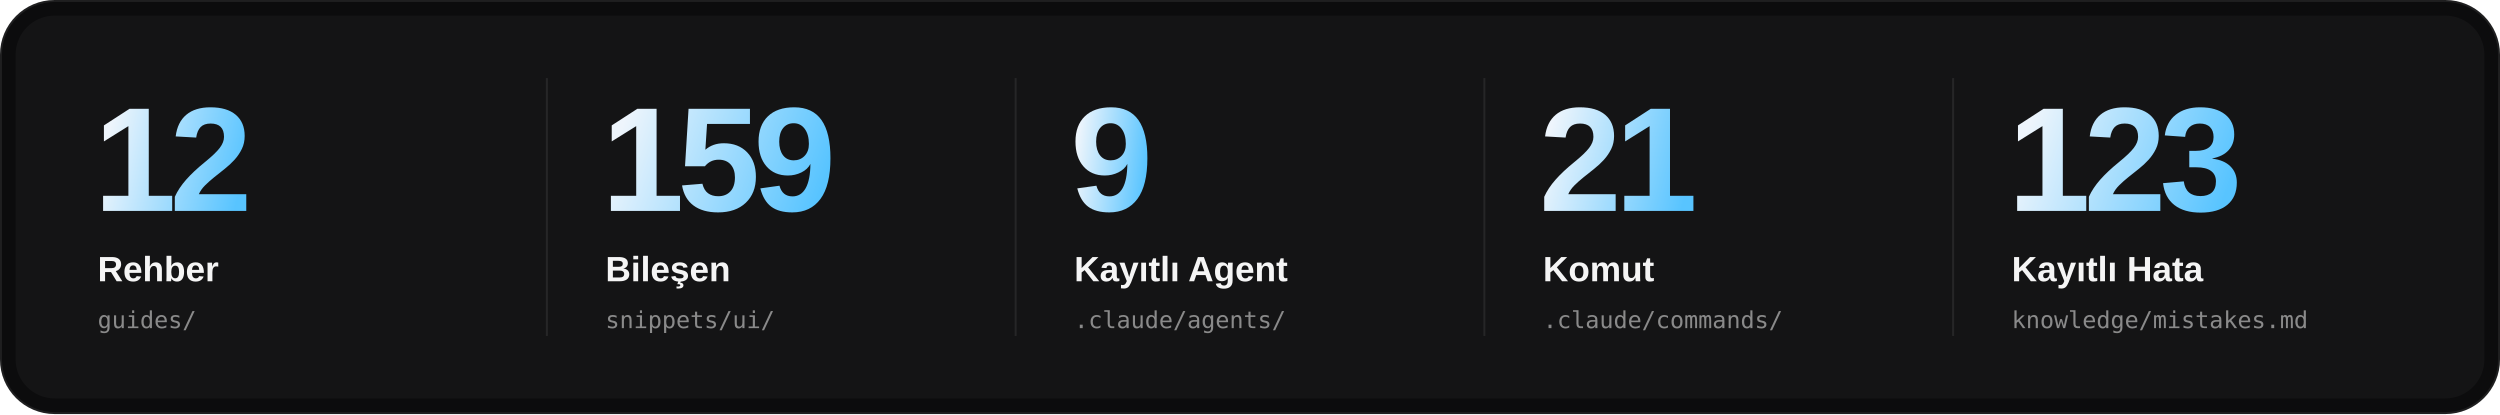
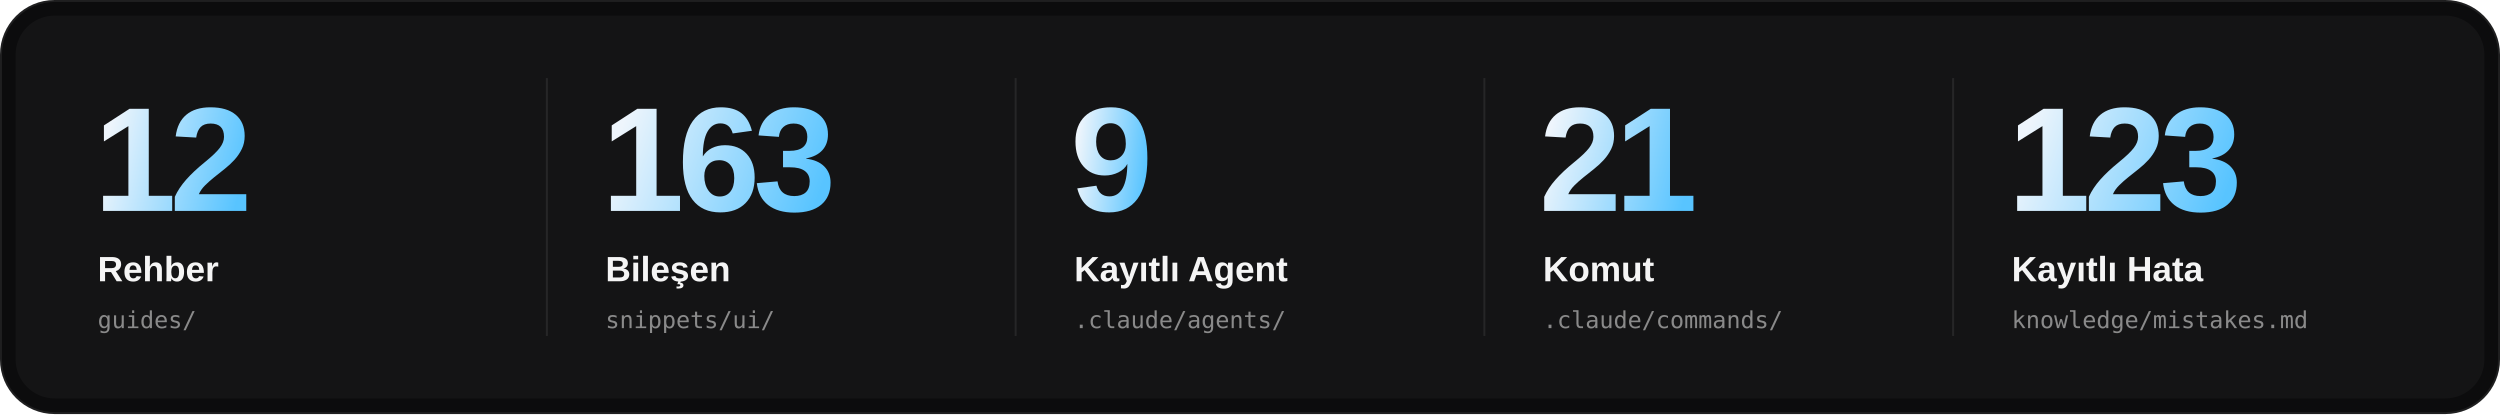
- <svg xmlns="http://www.w3.org/2000/svg" width="1280" height="212" viewBox="0 0 1280 212" role="img" aria-label="12 Rehber, 159 Bileşen, 9 Kayıtlı Agent, 21 Komut, 123 Kayıtlı Hata">
+ <svg xmlns="http://www.w3.org/2000/svg" width="1280" height="212" viewBox="0 0 1280 212" role="img" aria-label="12 Rehber, 163 Bileşen, 9 Kayıtlı Agent, 21 Komut, 123 Kayıtlı Hata">
  <defs>
    <linearGradient id="stat-ink" x1="0.008" y1="0.413" x2="0.992" y2="0.587">
      <stop offset="0%" stop-color="#eef5fc" />
      <stop offset="100%" stop-color="#58c4ff" />
    </linearGradient>
  </defs>
  <rect width="1280" height="212" rx="28" fill="#0c0c0d" />
  <rect x="8" y="8" width="1264" height="196" rx="20" fill="rgb(255,255,255)" fill-opacity="0.035" />
  <g transform="translate(40 0)">
    <text x="8" y="108" font-family="-apple-system, BlinkMacSystemFont, 'Segoe UI', 'Helvetica Neue', Arial, sans-serif" font-size="76" font-weight="800" letter-spacing="-3.4" fill="url(#stat-ink)">12</text>
    <text x="10" y="144" font-family="-apple-system, BlinkMacSystemFont, 'Segoe UI', 'Helvetica Neue', Arial, sans-serif" font-size="18" font-weight="650" fill="#f5f5f5">Rehber</text>
    <text x="10" y="168" font-family="ui-monospace, SFMono-Regular, Menlo, Consolas, monospace" font-size="12" fill="#8a8a8a">guides/</text>
  </g>
  <g transform="translate(280 0)">
    <line x1="0" y1="40" x2="0" y2="172" stroke="rgb(255,255,255)" stroke-opacity="0.08" />
-     <text x="28" y="108" font-family="-apple-system, BlinkMacSystemFont, 'Segoe UI', 'Helvetica Neue', Arial, sans-serif" font-size="76" font-weight="800" letter-spacing="-3.4" fill="url(#stat-ink)">159</text>
+     <text x="28" y="108" font-family="-apple-system, BlinkMacSystemFont, 'Segoe UI', 'Helvetica Neue', Arial, sans-serif" font-size="76" font-weight="800" letter-spacing="-3.4" fill="url(#stat-ink)">163</text>
    <text x="30" y="144" font-family="-apple-system, BlinkMacSystemFont, 'Segoe UI', 'Helvetica Neue', Arial, sans-serif" font-size="18" font-weight="650" fill="#f5f5f5">Bileşen</text>
    <text x="30" y="168" font-family="ui-monospace, SFMono-Regular, Menlo, Consolas, monospace" font-size="12" fill="#8a8a8a">snippets/ui/</text>
  </g>
  <g transform="translate(520 0)">
    <line x1="0" y1="40" x2="0" y2="172" stroke="rgb(255,255,255)" stroke-opacity="0.08" />
    <text x="28" y="108" font-family="-apple-system, BlinkMacSystemFont, 'Segoe UI', 'Helvetica Neue', Arial, sans-serif" font-size="76" font-weight="800" letter-spacing="-3.4" fill="url(#stat-ink)">9</text>
    <text x="30" y="144" font-family="-apple-system, BlinkMacSystemFont, 'Segoe UI', 'Helvetica Neue', Arial, sans-serif" font-size="18" font-weight="650" fill="#f5f5f5">Kayıtlı Agent</text>
    <text x="30" y="168" font-family="ui-monospace, SFMono-Regular, Menlo, Consolas, monospace" font-size="12" fill="#8a8a8a">.claude/agents/</text>
  </g>
  <g transform="translate(760 0)">
    <line x1="0" y1="40" x2="0" y2="172" stroke="rgb(255,255,255)" stroke-opacity="0.08" />
    <text x="28" y="108" font-family="-apple-system, BlinkMacSystemFont, 'Segoe UI', 'Helvetica Neue', Arial, sans-serif" font-size="76" font-weight="800" letter-spacing="-3.4" fill="url(#stat-ink)">21</text>
    <text x="30" y="144" font-family="-apple-system, BlinkMacSystemFont, 'Segoe UI', 'Helvetica Neue', Arial, sans-serif" font-size="18" font-weight="650" fill="#f5f5f5">Komut</text>
    <text x="30" y="168" font-family="ui-monospace, SFMono-Regular, Menlo, Consolas, monospace" font-size="12" fill="#8a8a8a">.claude/commands/</text>
  </g>
  <g transform="translate(1000 0)">
    <line x1="0" y1="40" x2="0" y2="172" stroke="rgb(255,255,255)" stroke-opacity="0.08" />
    <text x="28" y="108" font-family="-apple-system, BlinkMacSystemFont, 'Segoe UI', 'Helvetica Neue', Arial, sans-serif" font-size="76" font-weight="800" letter-spacing="-3.4" fill="url(#stat-ink)">123</text>
    <text x="30" y="144" font-family="-apple-system, BlinkMacSystemFont, 'Segoe UI', 'Helvetica Neue', Arial, sans-serif" font-size="18" font-weight="650" fill="#f5f5f5">Kayıtlı Hata</text>
    <text x="30" y="168" font-family="ui-monospace, SFMono-Regular, Menlo, Consolas, monospace" font-size="12" fill="#8a8a8a">knowledge/mistakes.md</text>
  </g>
  <rect x="0.5" y="0.5" width="1279" height="211" rx="27.5" fill="none" stroke="rgb(255,255,255)" stroke-opacity="0.08" />
</svg>
